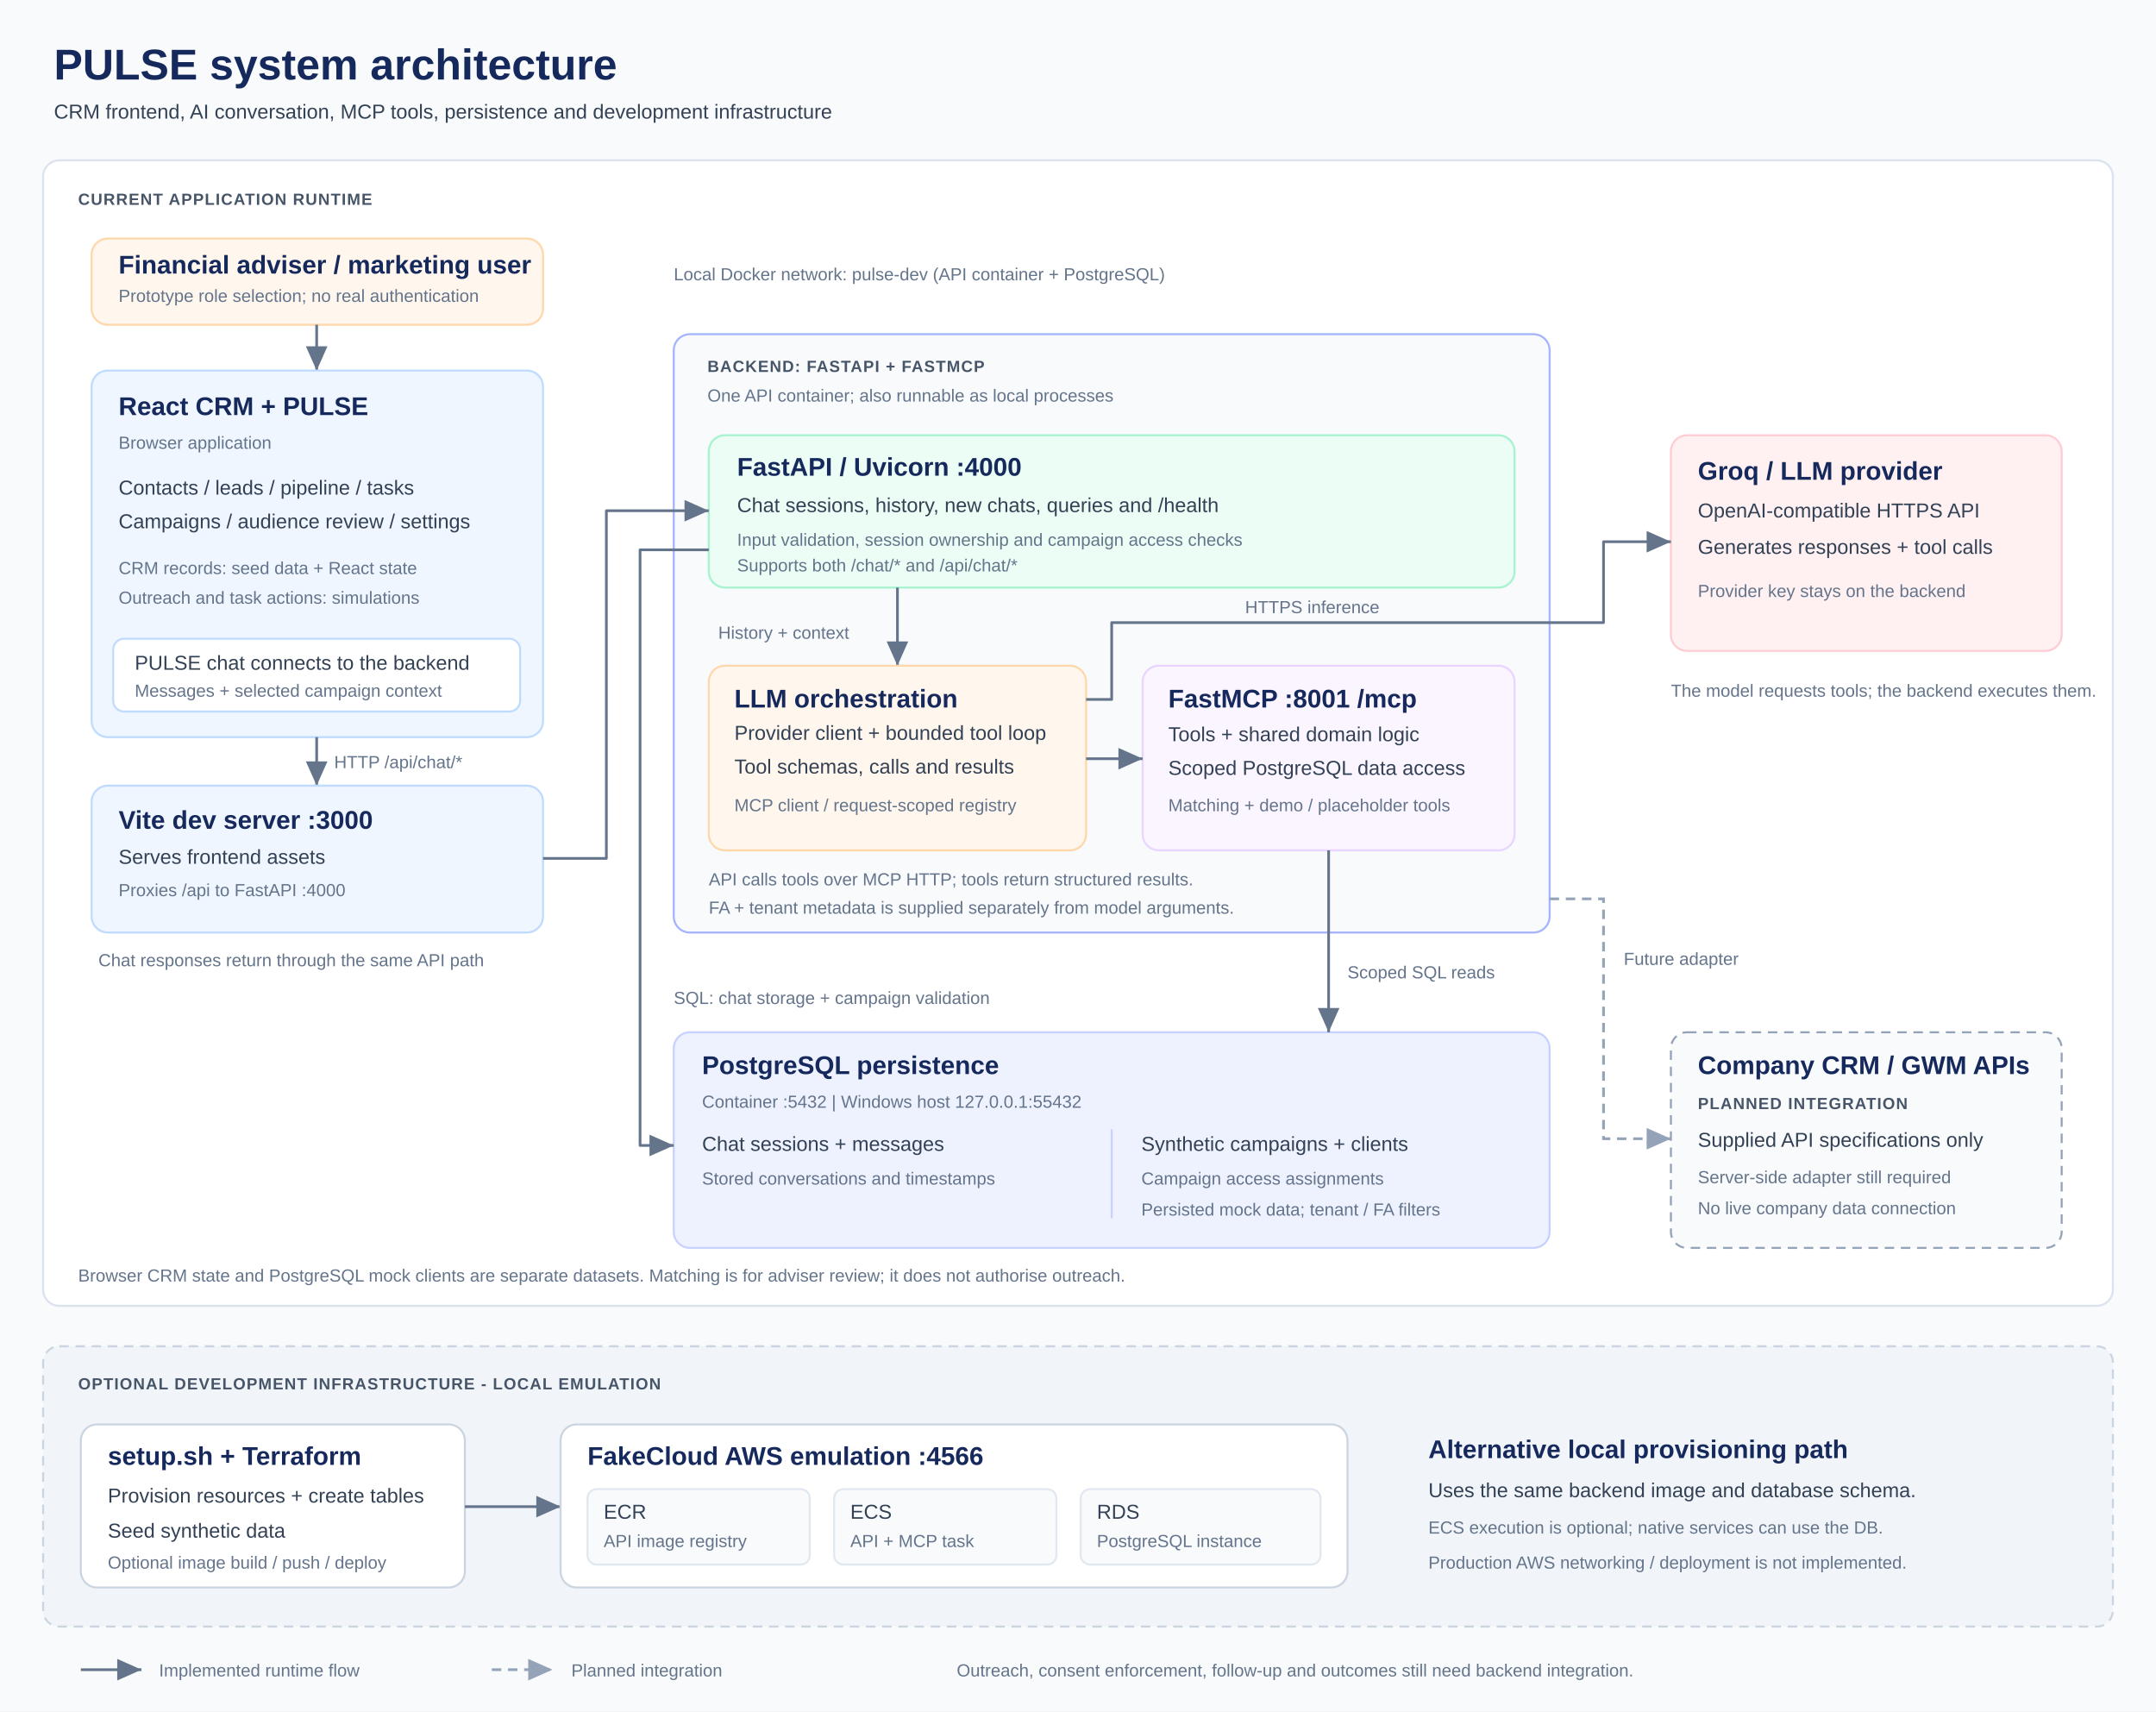
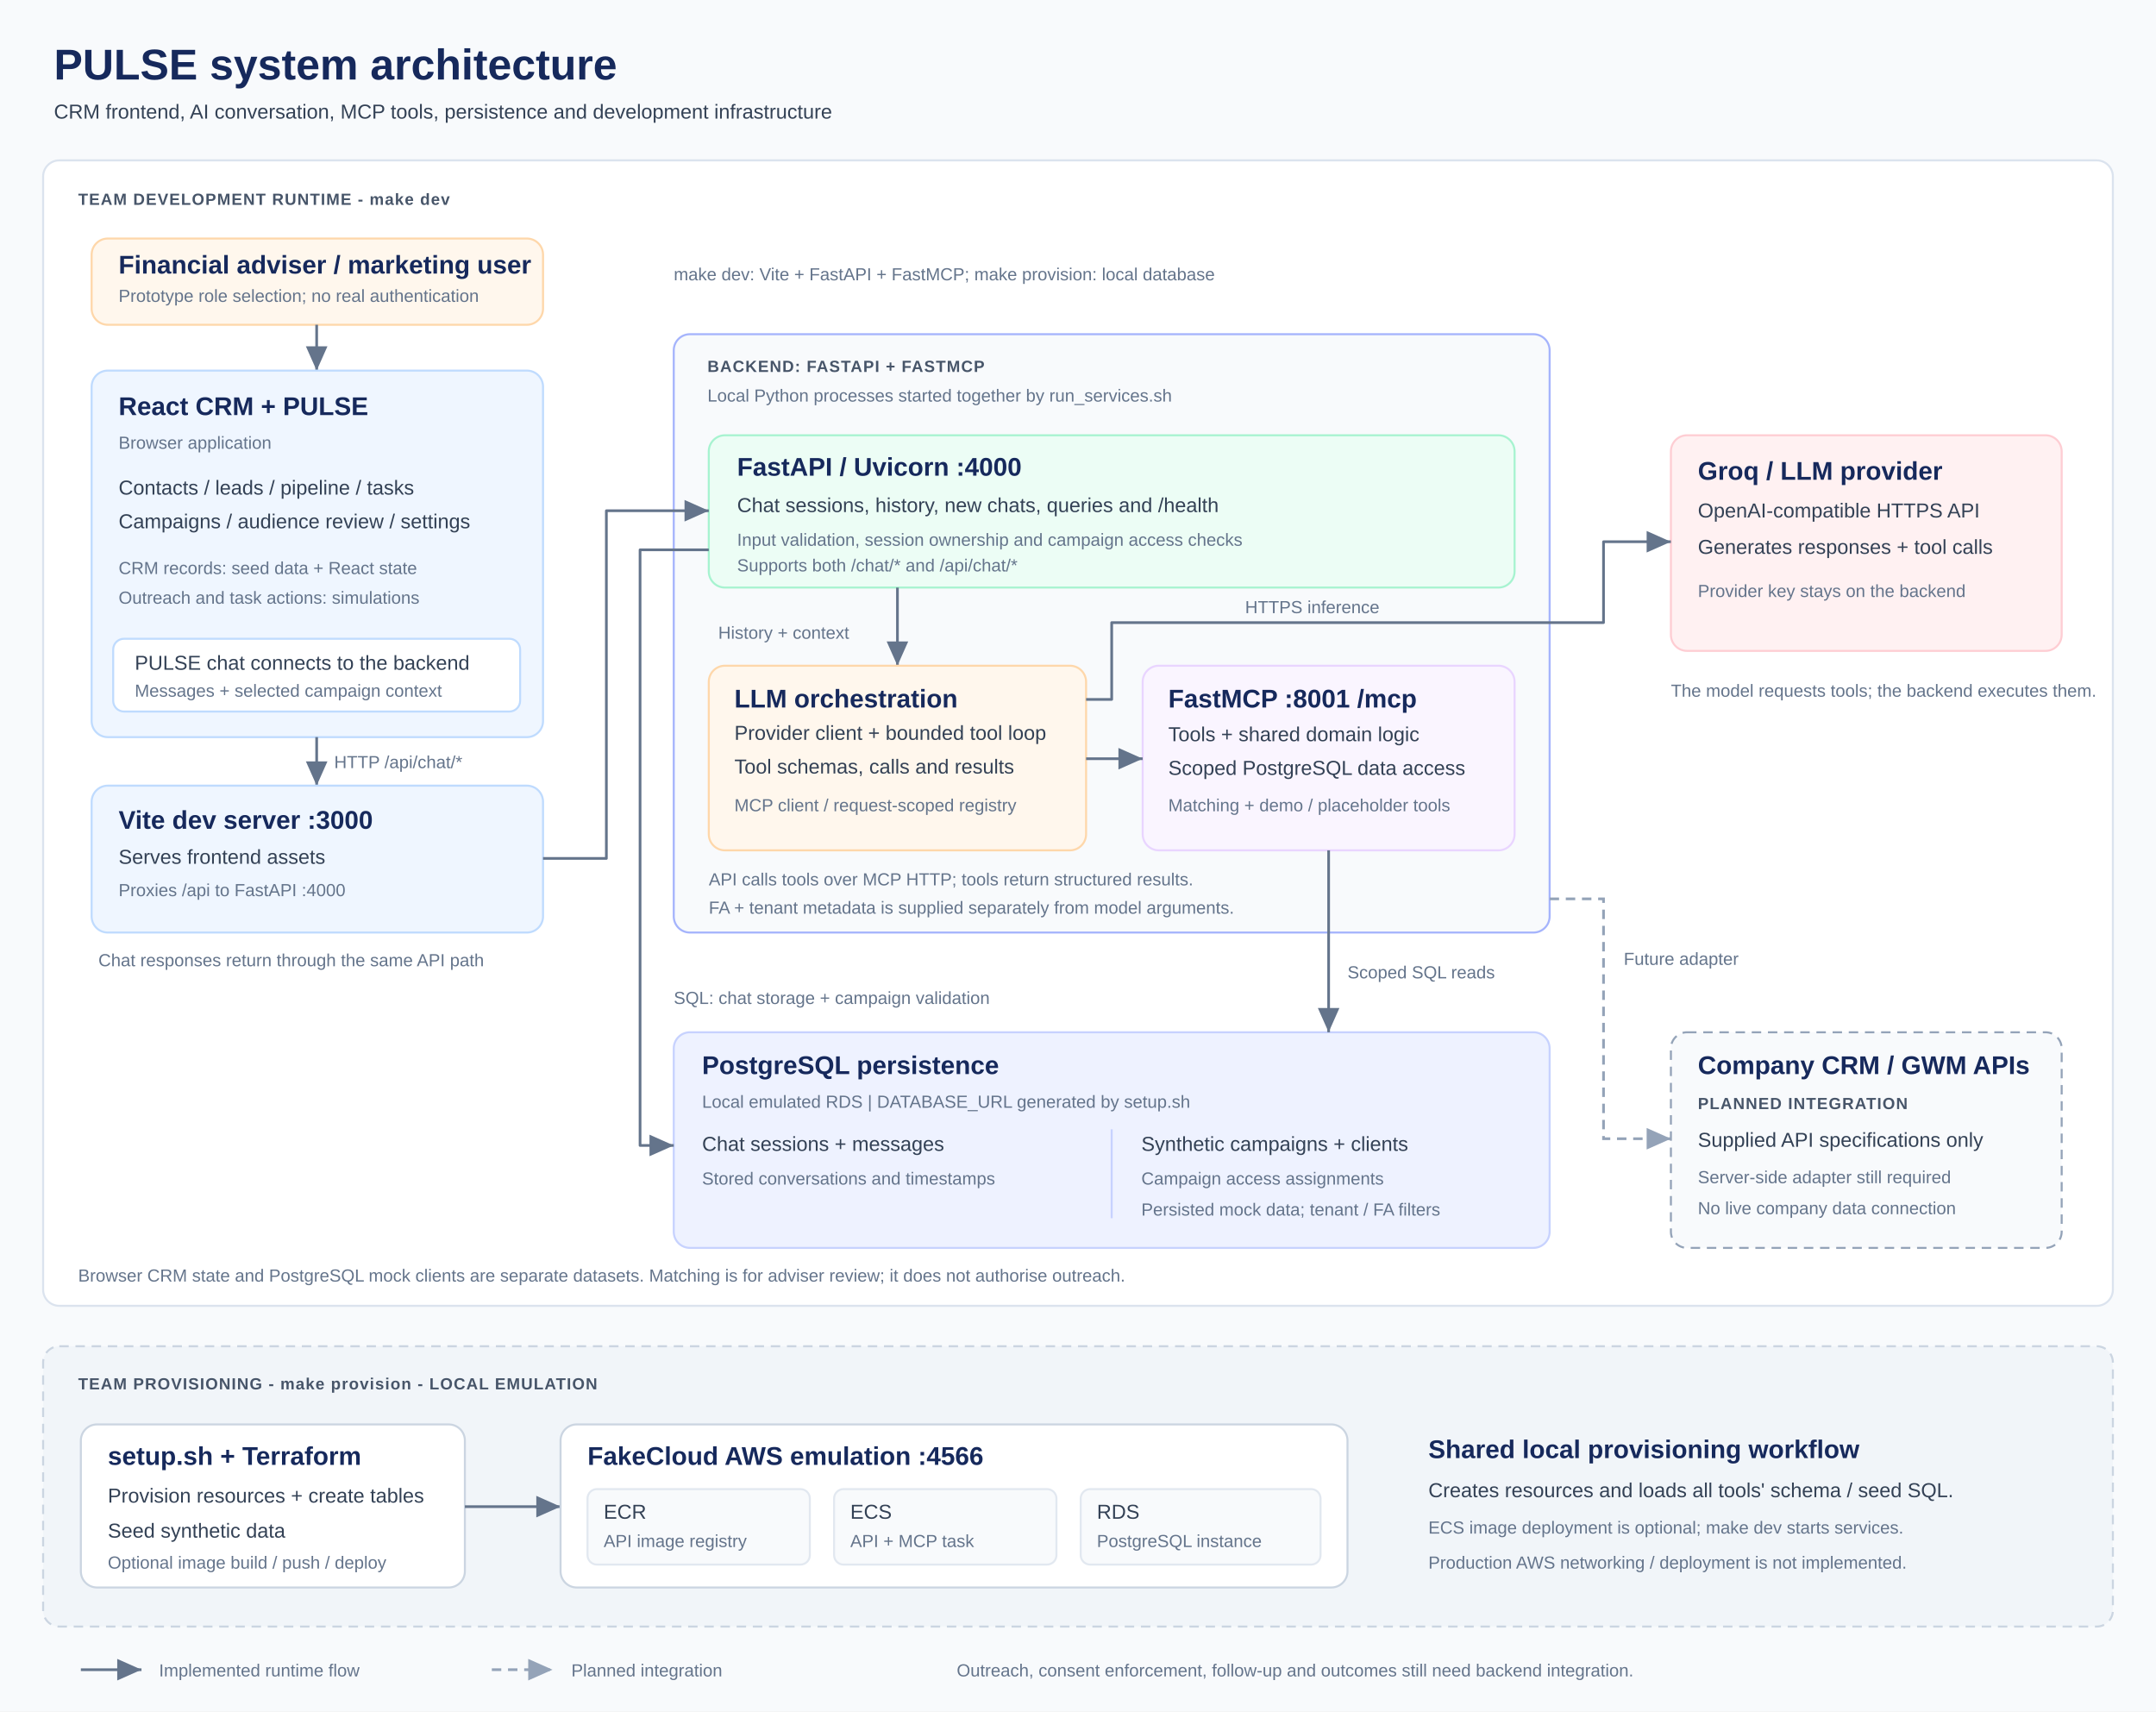
<svg xmlns="http://www.w3.org/2000/svg" width="1600" height="1270" viewBox="0 0 1600 1270" role="img" aria-labelledby="diagram-title diagram-description">
  <defs>
    <marker id="arrow" markerWidth="10" markerHeight="10" refX="9" refY="4" orient="auto">
      <path d="M0,0 L0,8 L9,4 z" fill="#64748b" />
    </marker>
    <marker id="planned-arrow" markerWidth="10" markerHeight="10" refX="9" refY="4" orient="auto">
      <path d="M0,0 L0,8 L9,4 z" fill="#94a3b8" />
    </marker>
    <style>
      text { font-family: Arial, Helvetica, sans-serif; }
      .title { font-size: 32px; font-weight: 700; fill: #16295c; }
      .section { font-size: 18px; font-weight: 700; fill: #16295c; }
      .heading { font-size: 19px; font-weight: 700; fill: #16295c; }
      .label { font-size: 15px; fill: #334155; }
      .small { font-size: 13px; fill: #64748b; }
      .badge { font-size: 12px; font-weight: 700; fill: #475569; letter-spacing: 0.7px; }
      .arrow { fill: none; stroke: #64748b; stroke-width: 2; stroke-linejoin: round; marker-end: url(#arrow); }
      .planned { fill: none; stroke: #94a3b8; stroke-width: 2; stroke-dasharray: 7 5; marker-end: url(#planned-arrow); }
    </style>
  </defs>
  <rect width="1600" height="1270" fill="#f8fafc" />
  <text x="40" y="59" class="title">PULSE system architecture</text>
  <text x="40" y="88" class="label">CRM frontend, AI conversation, MCP tools, persistence and development infrastructure</text>
  <rect x="32" y="119" width="1536" height="850" rx="12" fill="#fff" stroke="#dbe3ee" stroke-width="1.5" />
-   <text x="58" y="152" class="badge">CURRENT APPLICATION RUNTIME</text>
-   <text x="500" y="208" class="small">Local Docker network: pulse-dev (API container + PostgreSQL)</text>
+   <text x="58" y="152" class="badge">TEAM DEVELOPMENT RUNTIME - make dev</text>
+   <text x="500" y="208" class="small">make dev: Vite + FastAPI + FastMCP; make provision: local database</text>
  <rect x="68" y="177" width="335" height="64" rx="12" fill="#fff7ed" stroke="#fed7aa" stroke-width="1.5" />
  <text x="88" y="203" class="heading">Financial adviser / marketing user</text>
  <text x="88" y="224" class="small">Prototype role selection; no real authentication</text>
  <path d="M235 241 L235 275" class="arrow" />
  <rect x="68" y="275" width="335" height="272" rx="12" fill="#eff6ff" stroke="#bfdbfe" stroke-width="1.5" />
  <text x="88" y="308" class="heading">React CRM + PULSE</text>
  <text x="88" y="333" class="small">Browser application</text>
  <text x="88" y="367" class="label">Contacts / leads / pipeline / tasks</text>
  <text x="88" y="392" class="label">Campaigns / audience review / settings</text>
  <text x="88" y="426" class="small">CRM records: seed data + React state</text>
  <text x="88" y="448" class="small">Outreach and task actions: simulations</text>
  <rect x="84" y="474" width="302" height="54" rx="8" fill="#fff" stroke="#bfdbfe" stroke-width="1.5" />
  <text x="100" y="497" class="label">PULSE chat connects to the backend</text>
  <text x="100" y="517" class="small">Messages + selected campaign context</text>
  <path d="M235 547 L235 583" class="arrow" />
  <text x="248" y="570" class="small">HTTP /api/chat/*</text>
  <rect x="68" y="583" width="335" height="109" rx="12" fill="#eff6ff" stroke="#bfdbfe" stroke-width="1.5" />
  <text x="88" y="615" class="heading">Vite dev server :3000</text>
  <text x="88" y="641" class="label">Serves frontend assets</text>
  <text x="88" y="665" class="small">Proxies /api to FastAPI :4000</text>
  <rect x="500" y="248" width="650" height="444" rx="12" fill="#f8fafc" stroke="#a5b4fc" stroke-width="1.5" />
  <text x="525" y="276" class="badge">BACKEND: FASTAPI + FASTMCP</text>
-   <text x="525" y="298" class="small">One API container; also runnable as local processes</text>
+   <text x="525" y="298" class="small">Local Python processes started together by run_services.sh</text>
  <rect x="526" y="323" width="598" height="113" rx="12" fill="#ecfdf5" stroke="#a7f3d0" stroke-width="1.5" />
  <text x="547" y="353" class="heading">FastAPI / Uvicorn :4000</text>
  <text x="547" y="380" class="label">Chat sessions, history, new chats, queries and /health</text>
  <text x="547" y="405" class="small">Input validation, session ownership and campaign access checks</text>
  <text x="547" y="424" class="small">Supports both /chat/* and /api/chat/*</text>
  <path d="M403 637 L450 637 L450 379 L526 379" class="arrow" />
  <text x="73" y="717" class="small">Chat responses return through the same API path</text>
  <path d="M666 436 L666 494" class="arrow" />
  <text x="533" y="474" class="small">History + context</text>
  <rect x="526" y="494" width="280" height="137" rx="12" fill="#fff7ed" stroke="#fed7aa" stroke-width="1.5" />
  <text x="545" y="525" class="heading">LLM orchestration</text>
  <text x="545" y="549" class="label">Provider client + bounded tool loop</text>
  <text x="545" y="574" class="label">Tool schemas, calls and results</text>
  <text x="545" y="602" class="small">MCP client / request-scoped registry</text>
  <rect x="848" y="494" width="276" height="137" rx="12" fill="#faf5ff" stroke="#e9d5ff" stroke-width="1.5" />
  <text x="867" y="525" class="heading">FastMCP :8001 /mcp</text>
  <text x="867" y="550" class="label">Tools + shared domain logic</text>
  <text x="867" y="575" class="label">Scoped PostgreSQL data access</text>
  <text x="867" y="602" class="small">Matching + demo / placeholder tools</text>
  <path d="M806 563 L848 563" class="arrow" />
  <text x="526" y="657" class="small">API calls tools over MCP HTTP; tools return structured results.</text>
  <text x="526" y="678" class="small">FA + tenant metadata is supplied separately from model arguments.</text>
  <rect x="1240" y="323" width="290" height="160" rx="12" fill="#fff1f2" stroke="#fecdd3" stroke-width="1.5" />
  <text x="1260" y="356" class="heading">Groq / LLM provider</text>
  <text x="1260" y="384" class="label">OpenAI-compatible HTTPS API</text>
  <text x="1260" y="411" class="label">Generates responses + tool calls</text>
  <text x="1260" y="443" class="small">Provider key stays on the backend</text>
  <path d="M806 519 L825 519 L825 462 L1190 462 L1190 402 L1240 402" class="arrow" />
  <text x="924" y="455" class="small">HTTPS inference</text>
  <text x="1240" y="517" class="small">The model requests tools; the backend executes them.</text>
  <rect x="500" y="766" width="650" height="160" rx="12" fill="#eef2ff" stroke="#c7d2fe" stroke-width="1.5" />
  <text x="521" y="797" class="heading">PostgreSQL persistence</text>
-   <text x="521" y="822" class="small">Container :5432 | Windows host 127.0.0.1:55432</text>
+   <text x="521" y="822" class="small">Local emulated RDS | DATABASE_URL generated by setup.sh</text>
  <path d="M825 838 L825 904" stroke="#c7d2fe" stroke-width="1.5" />
  <text x="521" y="854" class="label">Chat sessions + messages</text>
  <text x="521" y="879" class="small">Stored conversations and timestamps</text>
  <text x="847" y="854" class="label">Synthetic campaigns + clients</text>
  <text x="847" y="879" class="small">Campaign access assignments</text>
  <text x="847" y="902" class="small">Persisted mock data; tenant / FA filters</text>
  <path d="M526 408 L475 408 L475 850 L500 850" class="arrow" />
  <text x="500" y="745" class="small">SQL: chat storage + campaign validation</text>
  <path d="M986 631 L986 766" class="arrow" />
  <text x="1000" y="726" class="small">Scoped SQL reads</text>
  <rect x="1240" y="766" width="290" height="160" rx="12" fill="#f8fafc" stroke="#94a3b8" stroke-width="1.5" stroke-dasharray="7 5" />
  <text x="1260" y="797" class="heading">Company CRM / GWM APIs</text>
  <text x="1260" y="823" class="badge">PLANNED INTEGRATION</text>
  <text x="1260" y="851" class="label">Supplied API specifications only</text>
  <text x="1260" y="878" class="small">Server-side adapter still required</text>
  <text x="1260" y="901" class="small">No live company data connection</text>
  <path d="M1150 667 L1190 667 L1190 845 L1240 845" class="planned" />
  <text x="1205" y="716" class="small">Future adapter</text>
  <text x="58" y="951" class="small">Browser CRM state and PostgreSQL mock clients are separate datasets. Matching is for adviser review; it does not authorise outreach.</text>
  <rect x="32" y="999" width="1536" height="208" rx="12" fill="#f1f5f9" stroke="#cbd5e1" stroke-width="1.5" stroke-dasharray="7 5" />
-   <text x="58" y="1031" class="badge">OPTIONAL DEVELOPMENT INFRASTRUCTURE - LOCAL EMULATION</text>
+   <text x="58" y="1031" class="badge">TEAM PROVISIONING - make provision - LOCAL EMULATION</text>
  <rect x="60" y="1057" width="285" height="121" rx="12" fill="#fff" stroke="#cbd5e1" stroke-width="1.5" />
  <text x="80" y="1087" class="heading">setup.sh + Terraform</text>
  <text x="80" y="1115" class="label">Provision resources + create tables</text>
  <text x="80" y="1141" class="label">Seed synthetic data</text>
  <text x="80" y="1164" class="small">Optional image build / push / deploy</text>
  <path d="M345 1118 L416 1118" class="arrow" />
  <rect x="416" y="1057" width="584" height="121" rx="12" fill="#fff" stroke="#cbd5e1" stroke-width="1.5" />
  <text x="436" y="1087" class="heading">FakeCloud AWS emulation :4566</text>
  <rect x="436" y="1105" width="165" height="56" rx="7" fill="#f8fafc" stroke="#e2e8f0" stroke-width="1.5" />
  <text x="448" y="1127" class="label">ECR</text>
  <text x="448" y="1148" class="small">API image registry</text>
  <rect x="619" y="1105" width="165" height="56" rx="7" fill="#f8fafc" stroke="#e2e8f0" stroke-width="1.5" />
  <text x="631" y="1127" class="label">ECS</text>
  <text x="631" y="1148" class="small">API + MCP task</text>
  <rect x="802" y="1105" width="178" height="56" rx="7" fill="#f8fafc" stroke="#e2e8f0" stroke-width="1.5" />
  <text x="814" y="1127" class="label">RDS</text>
  <text x="814" y="1148" class="small">PostgreSQL instance</text>
-   <text x="1060" y="1082" class="heading">Alternative local provisioning path</text>
-   <text x="1060" y="1111" class="label">Uses the same backend image and database schema.</text>
-   <text x="1060" y="1138" class="small">ECS execution is optional; native services can use the DB.</text>
+   <text x="1060" y="1082" class="heading">Shared local provisioning workflow</text>
+   <text x="1060" y="1111" class="label">Creates resources and loads all tools' schema / seed SQL.</text>
+   <text x="1060" y="1138" class="small">ECS image deployment is optional; make dev starts services.</text>
  <text x="1060" y="1164" class="small">Production AWS networking / deployment is not implemented.</text>
  <path d="M60 1239 L105 1239" class="arrow" />
  <text x="118" y="1244" class="small">Implemented runtime flow</text>
  <path d="M365 1239 L410 1239" class="planned" />
  <text x="424" y="1244" class="small">Planned integration</text>
  <text x="710" y="1244" class="small">Outreach, consent enforcement, follow-up and outcomes still need backend integration.</text>
</svg>
